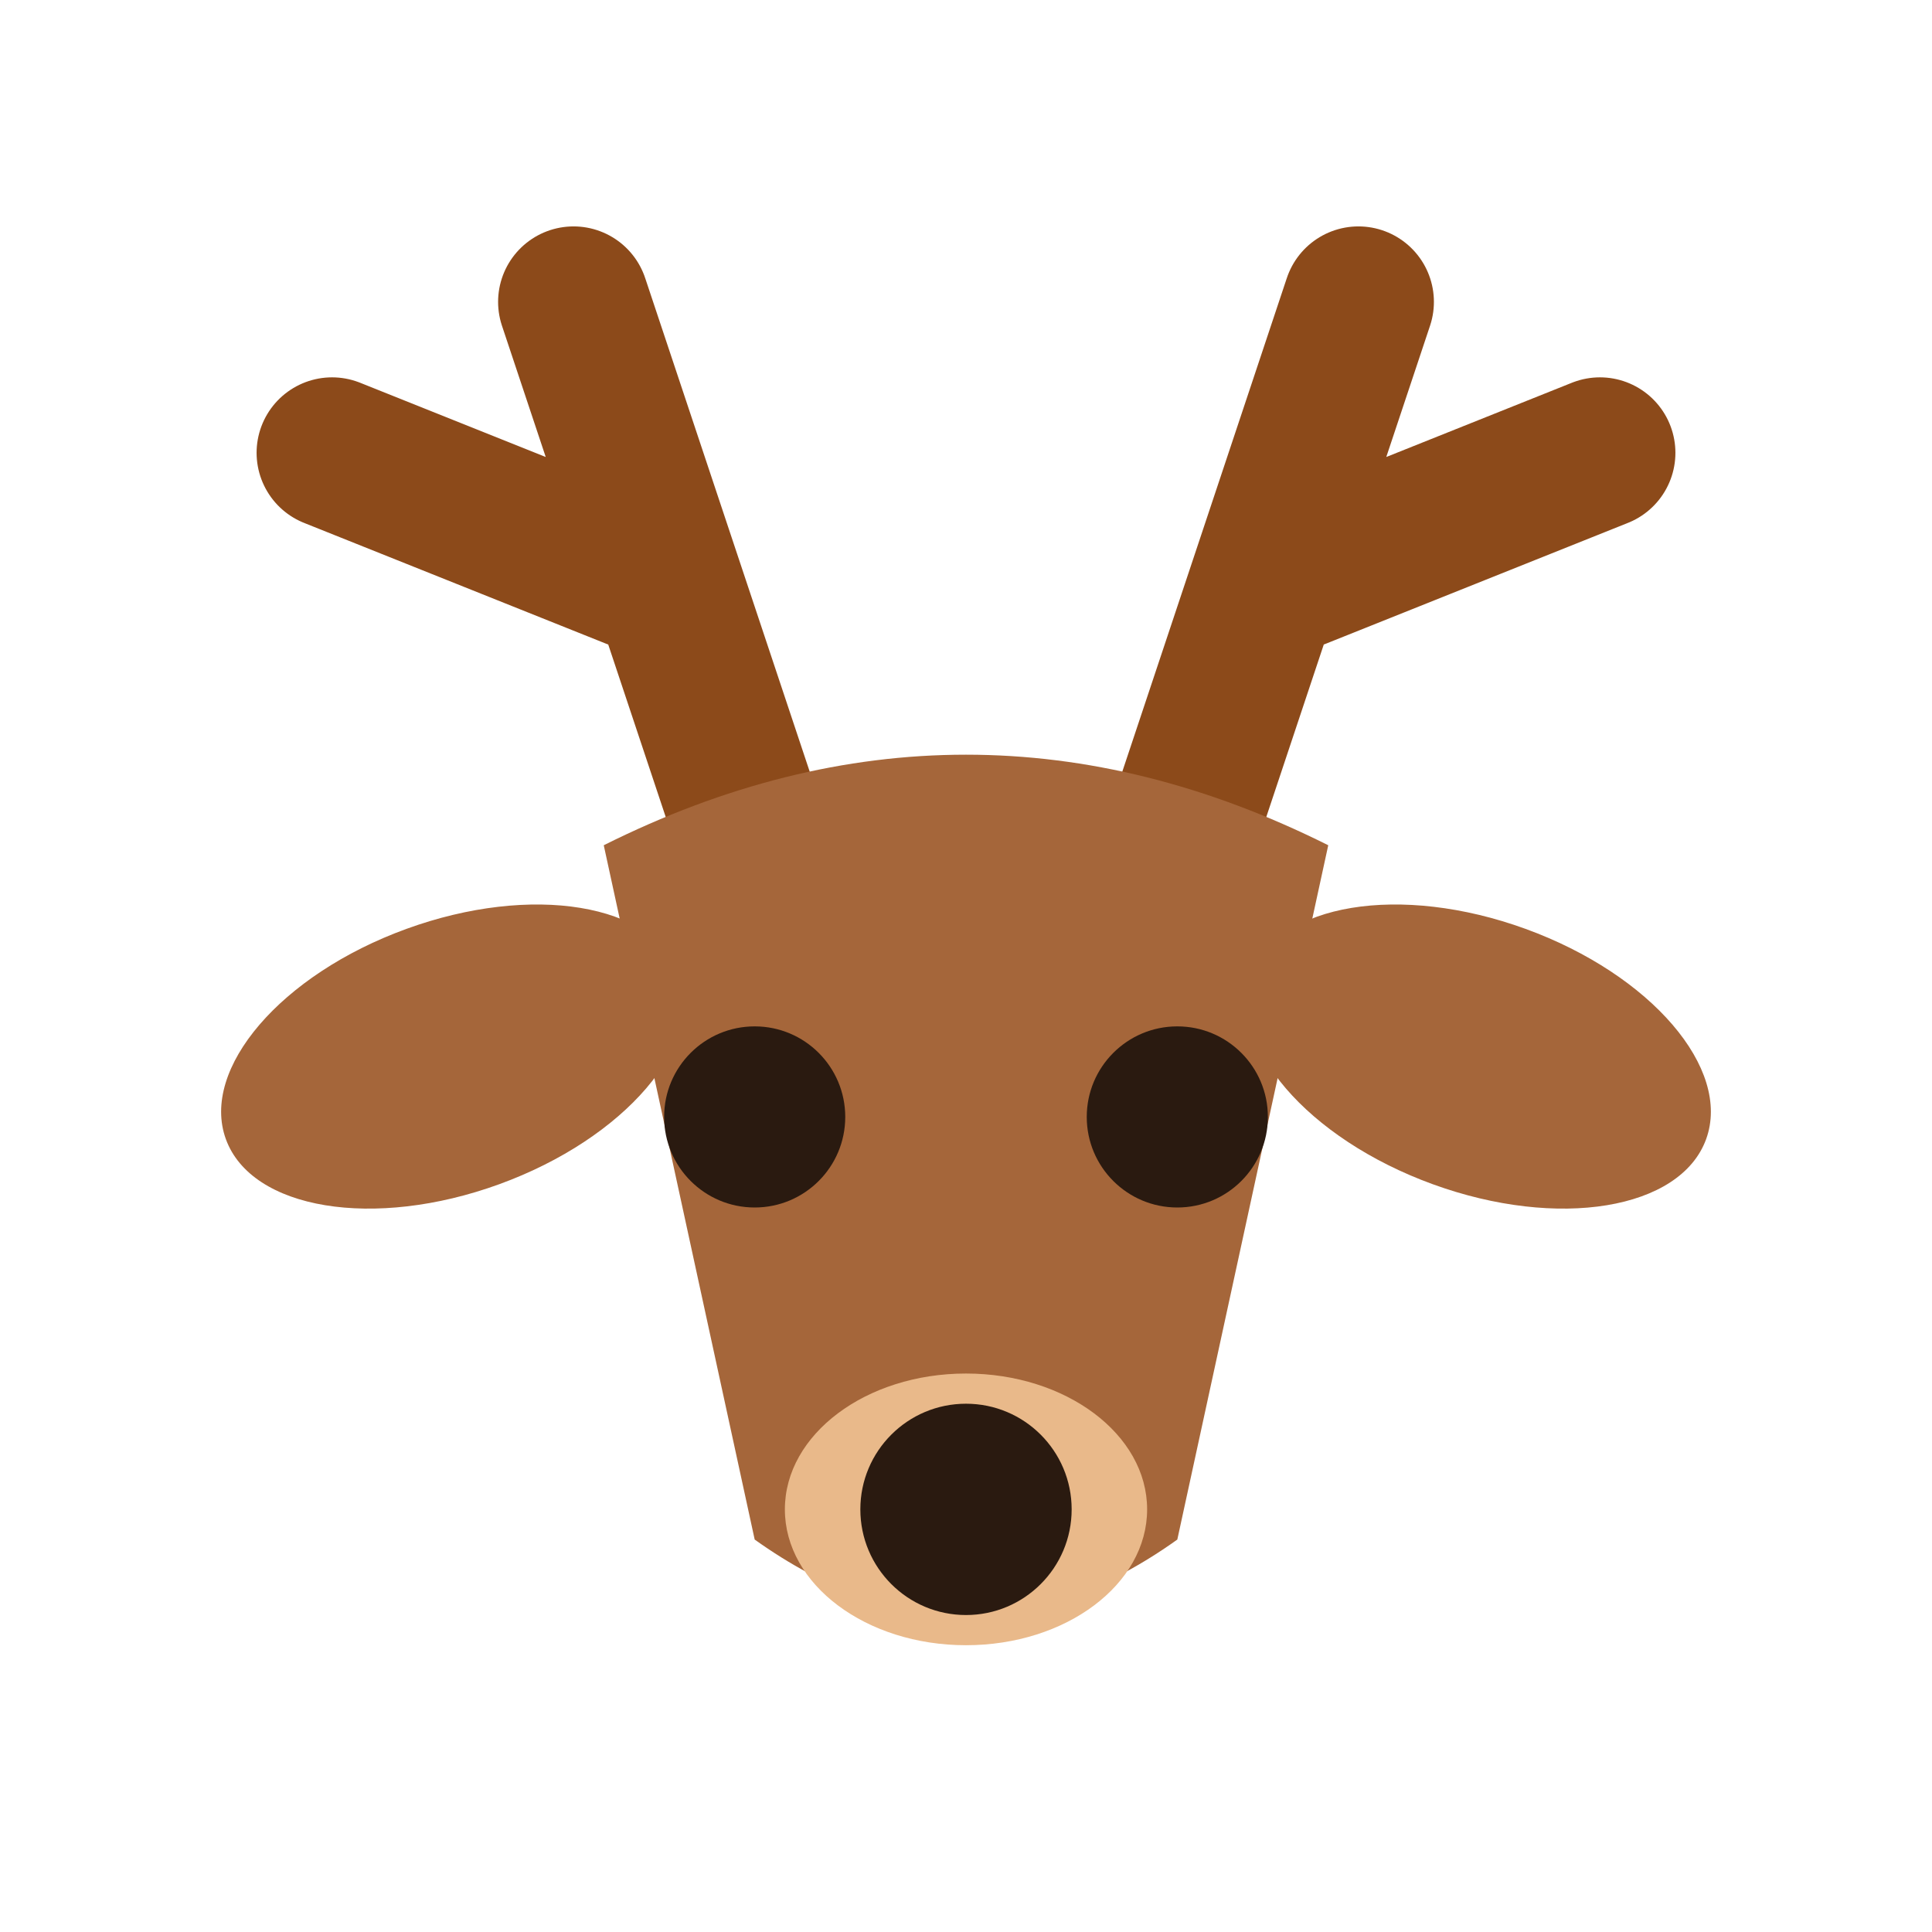
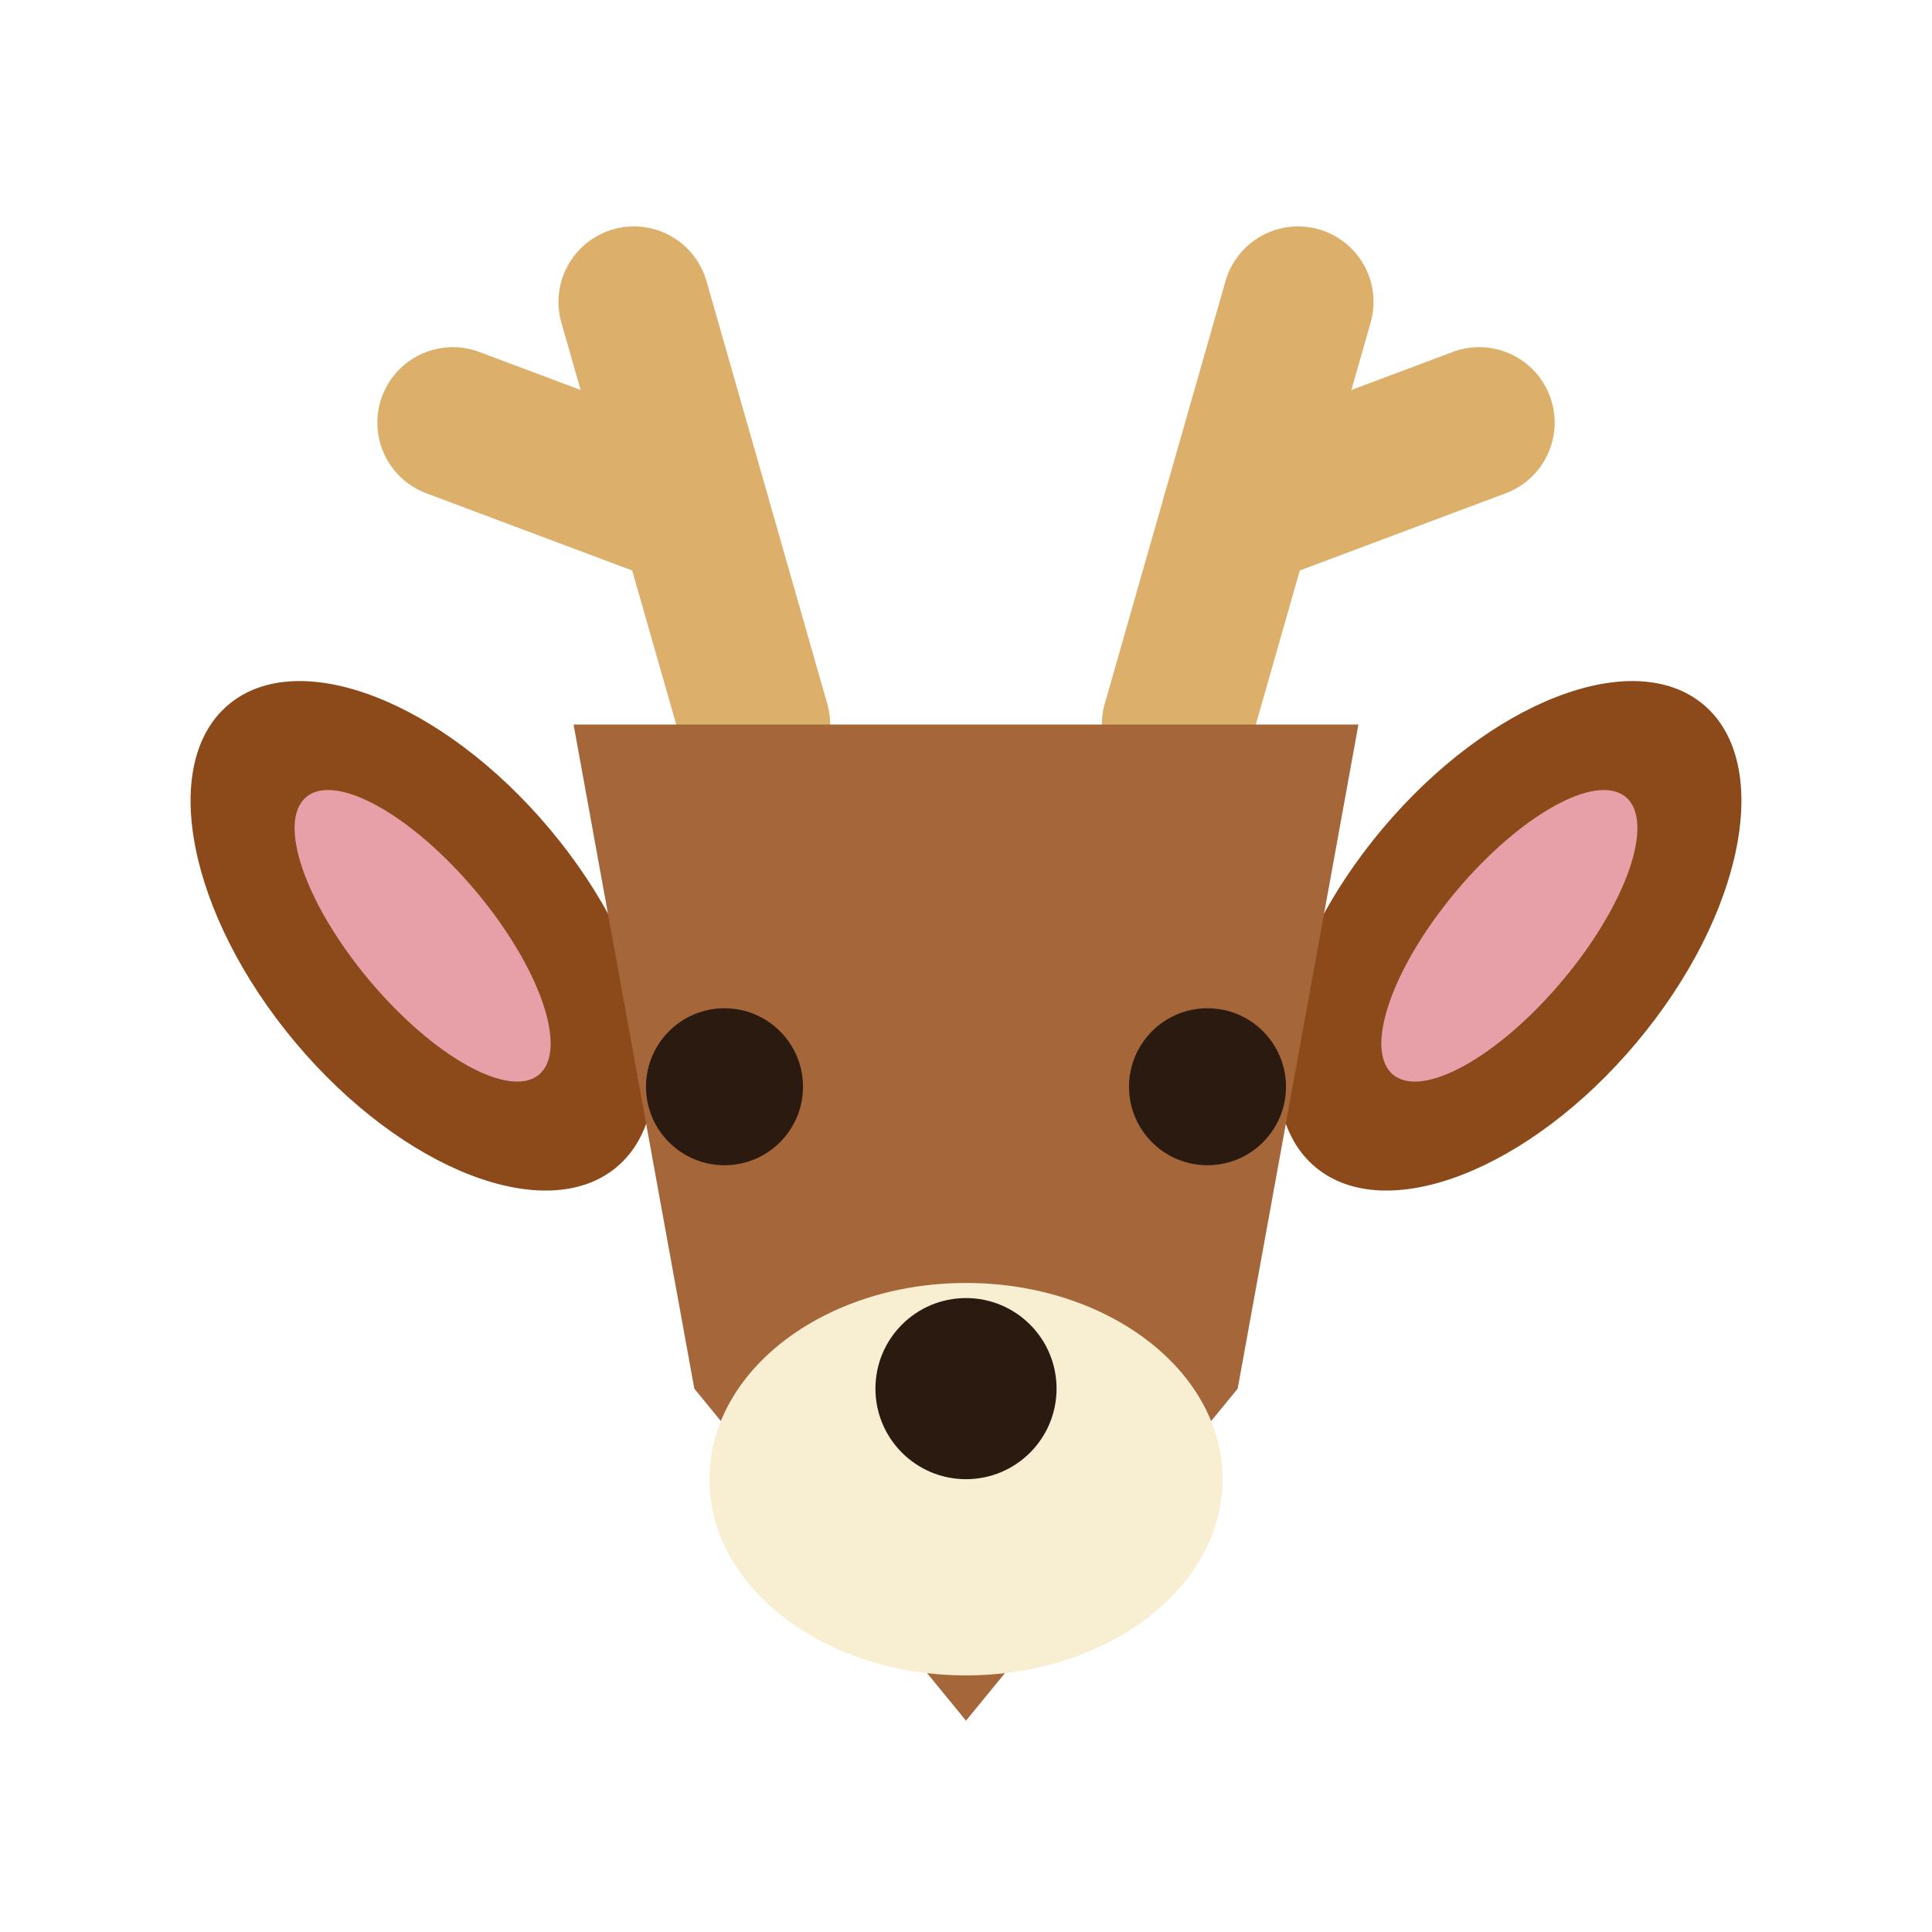
<svg xmlns="http://www.w3.org/2000/svg" viewBox="0 0 64 64" role="img" aria-label="deer">
-   <path d="M25 28L19 10M21 19L11 15" fill="none" stroke="#8c4a1a" stroke-width="5" stroke-linecap="round" stroke-linejoin="round" />
-   <path d="M39 28L45 10M43 19L53 15" fill="none" stroke="#8c4a1a" stroke-width="5" stroke-linecap="round" stroke-linejoin="round" />
-   <ellipse cx="15" cy="35" rx="8" ry="4.5" fill="#a5663a" transform="rotate(-20 15 35)" />
-   <ellipse cx="49" cy="35" rx="8" ry="4.5" fill="#a5663a" transform="rotate(20 49 35)" />
-   <path d="M20 28Q32 22 44 28L39 51Q32 56 25 51Z" fill="#a5663a" />
-   <ellipse cx="32" cy="50" rx="6" ry="4.5" fill="#e9b98a" />
-   <circle cx="32" cy="50" r="3.5" fill="#2a1a10" />
-   <circle cx="25" cy="37" r="3" fill="#2a1a10" />
-   <circle cx="39" cy="37" r="3" fill="#2a1a10" />
+   <path d="M25 24L21 10" fill="none" stroke="#dcb06a" stroke-width="5" stroke-linecap="round" stroke-linejoin="round" />
+   <path d="M23 17L15 14" fill="none" stroke="#dcb06a" stroke-width="5" stroke-linecap="round" stroke-linejoin="round" />
+   <path d="M39 24L43 10" fill="none" stroke="#dcb06a" stroke-width="5" stroke-linecap="round" stroke-linejoin="round" />
+   <path d="M41 17L49 14" fill="none" stroke="#dcb06a" stroke-width="5" stroke-linecap="round" stroke-linejoin="round" />
+   <ellipse cx="14" cy="31" rx="5.5" ry="10" fill="#8c4a1a" transform="rotate(-40 14 31)" />
+   <ellipse cx="50" cy="31" rx="5.5" ry="10" fill="#8c4a1a" transform="rotate(40 50 31)" />
+   <polygon points="19,24 45,24 41,46 32,57 23,46" fill="#a5663a" />
+   <ellipse cx="14" cy="31" rx="2.3" ry="6" fill="#e8a0a8" transform="rotate(-40 14 31)" />
+   <ellipse cx="50" cy="31" rx="2.3" ry="6" fill="#e8a0a8" transform="rotate(40 50 31)" />
+   <ellipse cx="32" cy="49" rx="8.5" ry="6.5" fill="#f8eed2" />
+   <circle cx="32" cy="46" r="3" fill="#2a1a10" />
+   <circle cx="24" cy="36" r="2.6" fill="#2a1a10" />
+   <circle cx="40" cy="36" r="2.6" fill="#2a1a10" />
</svg>
